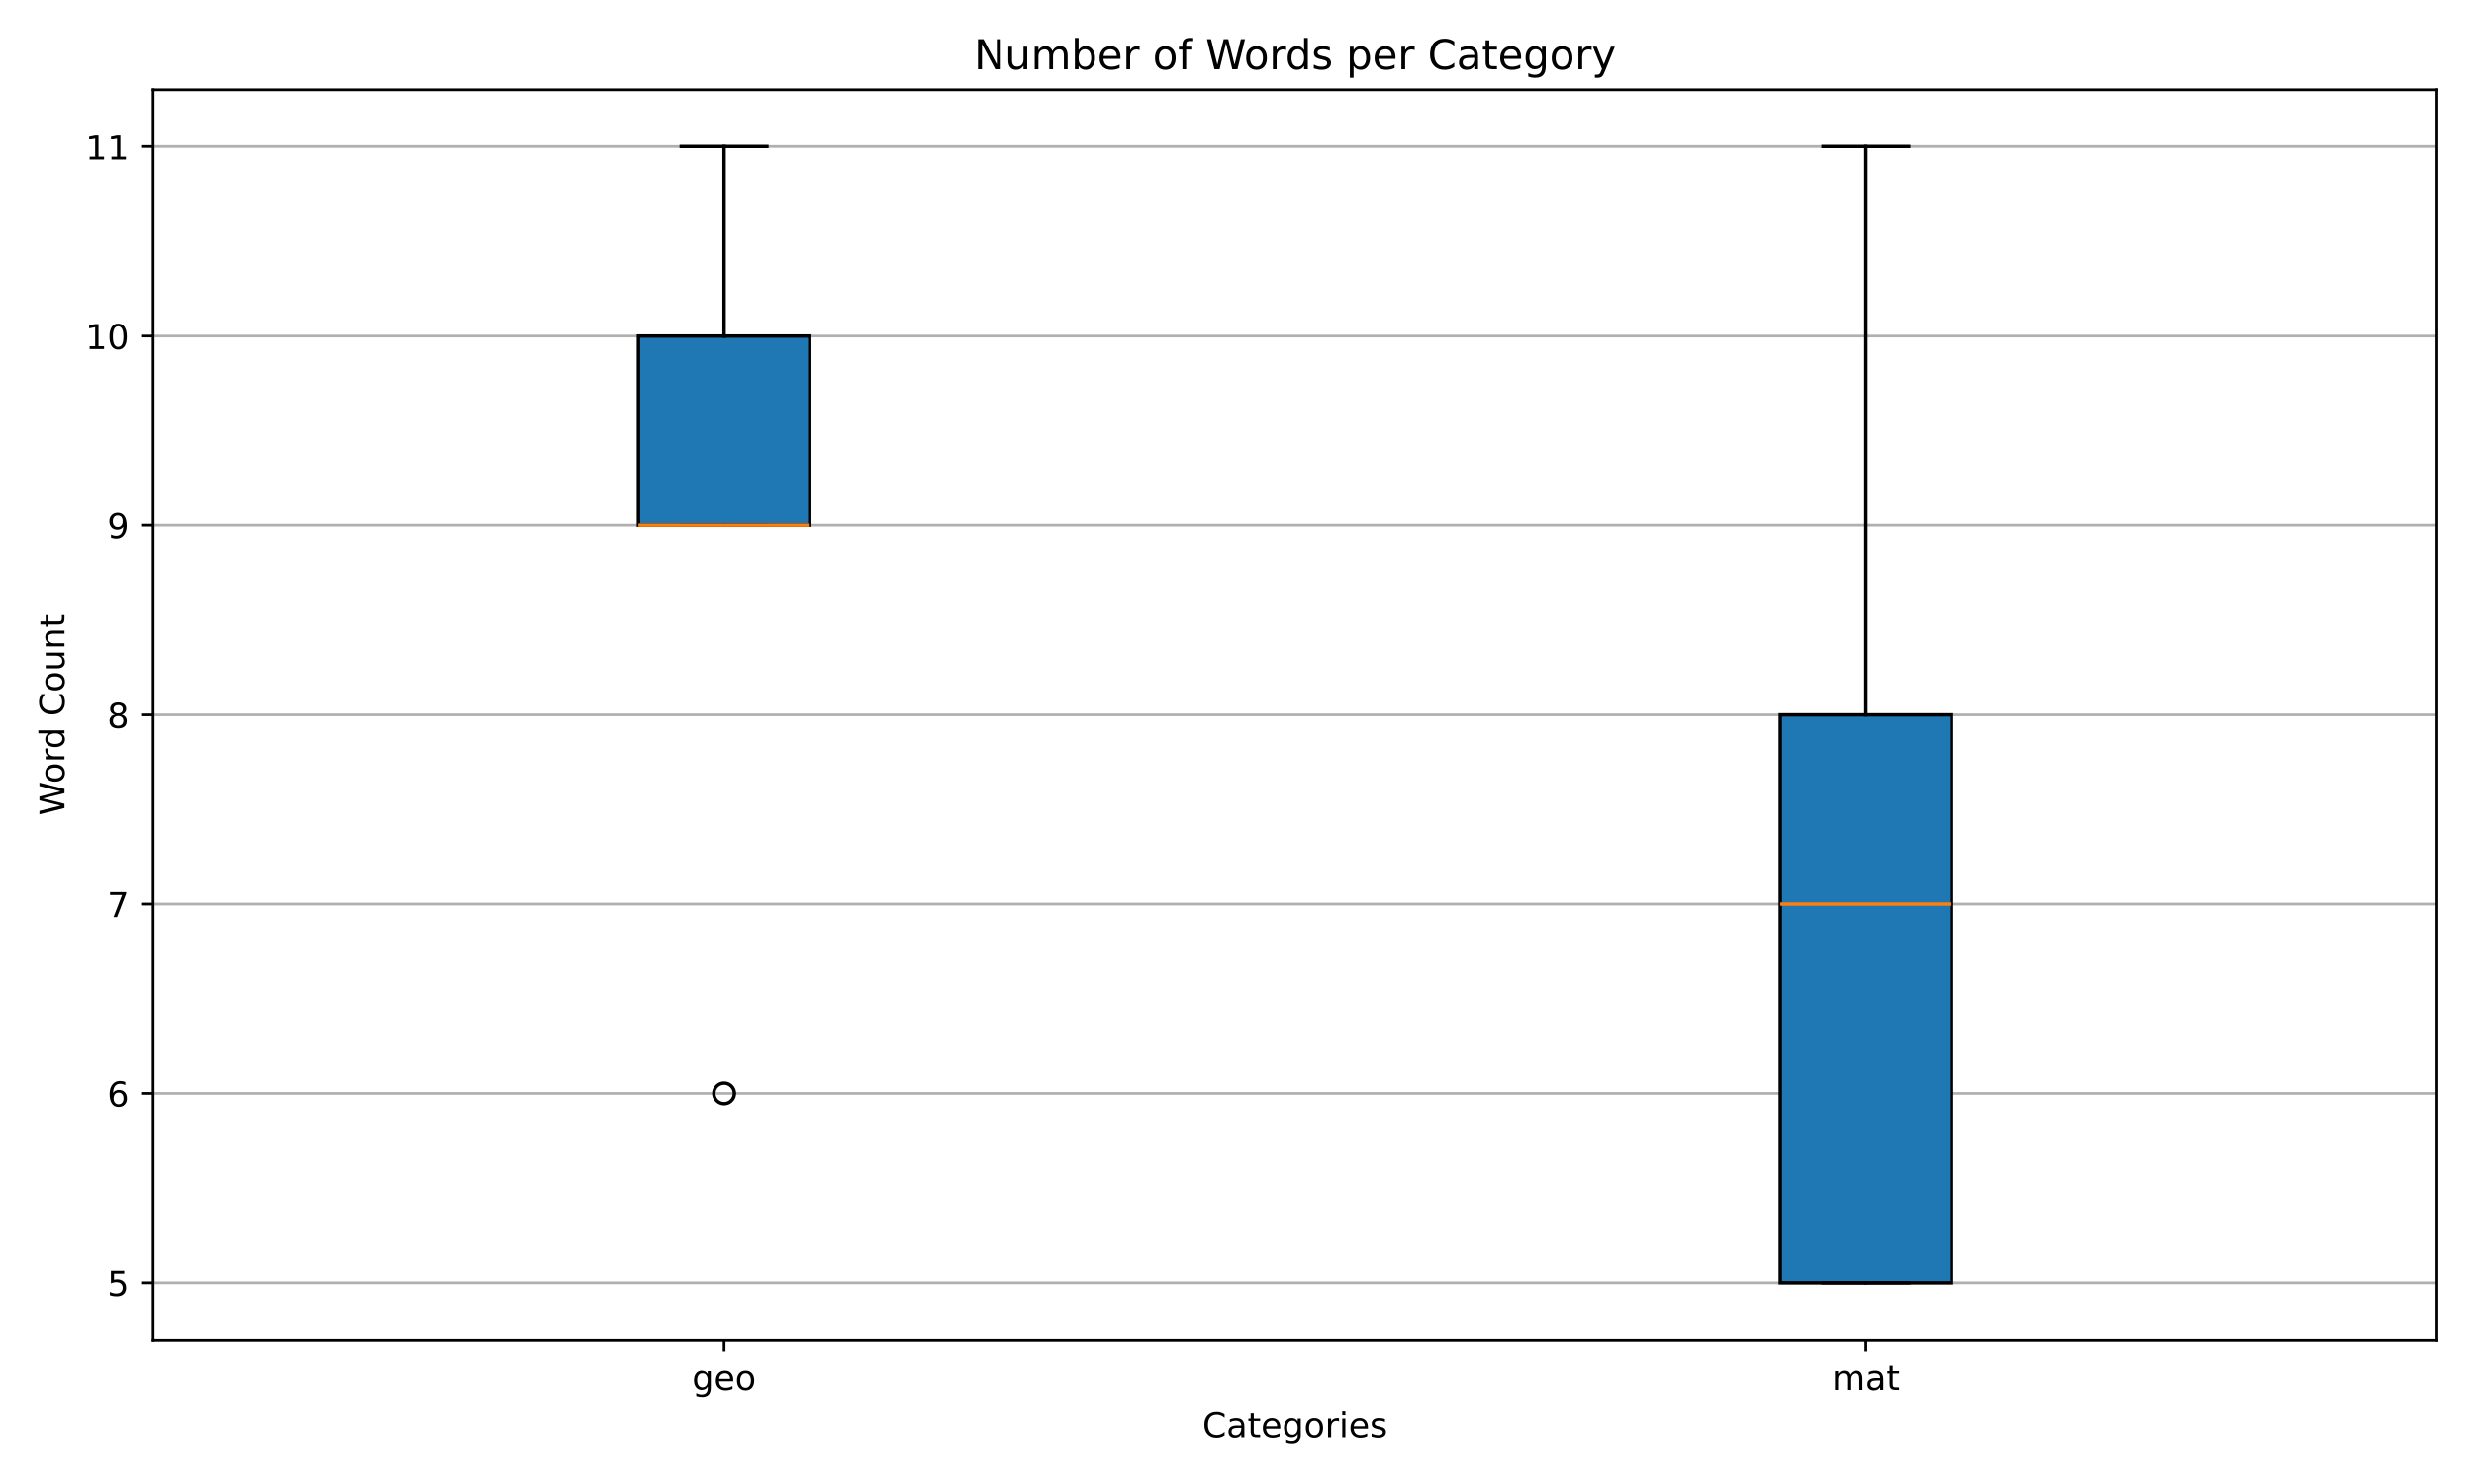
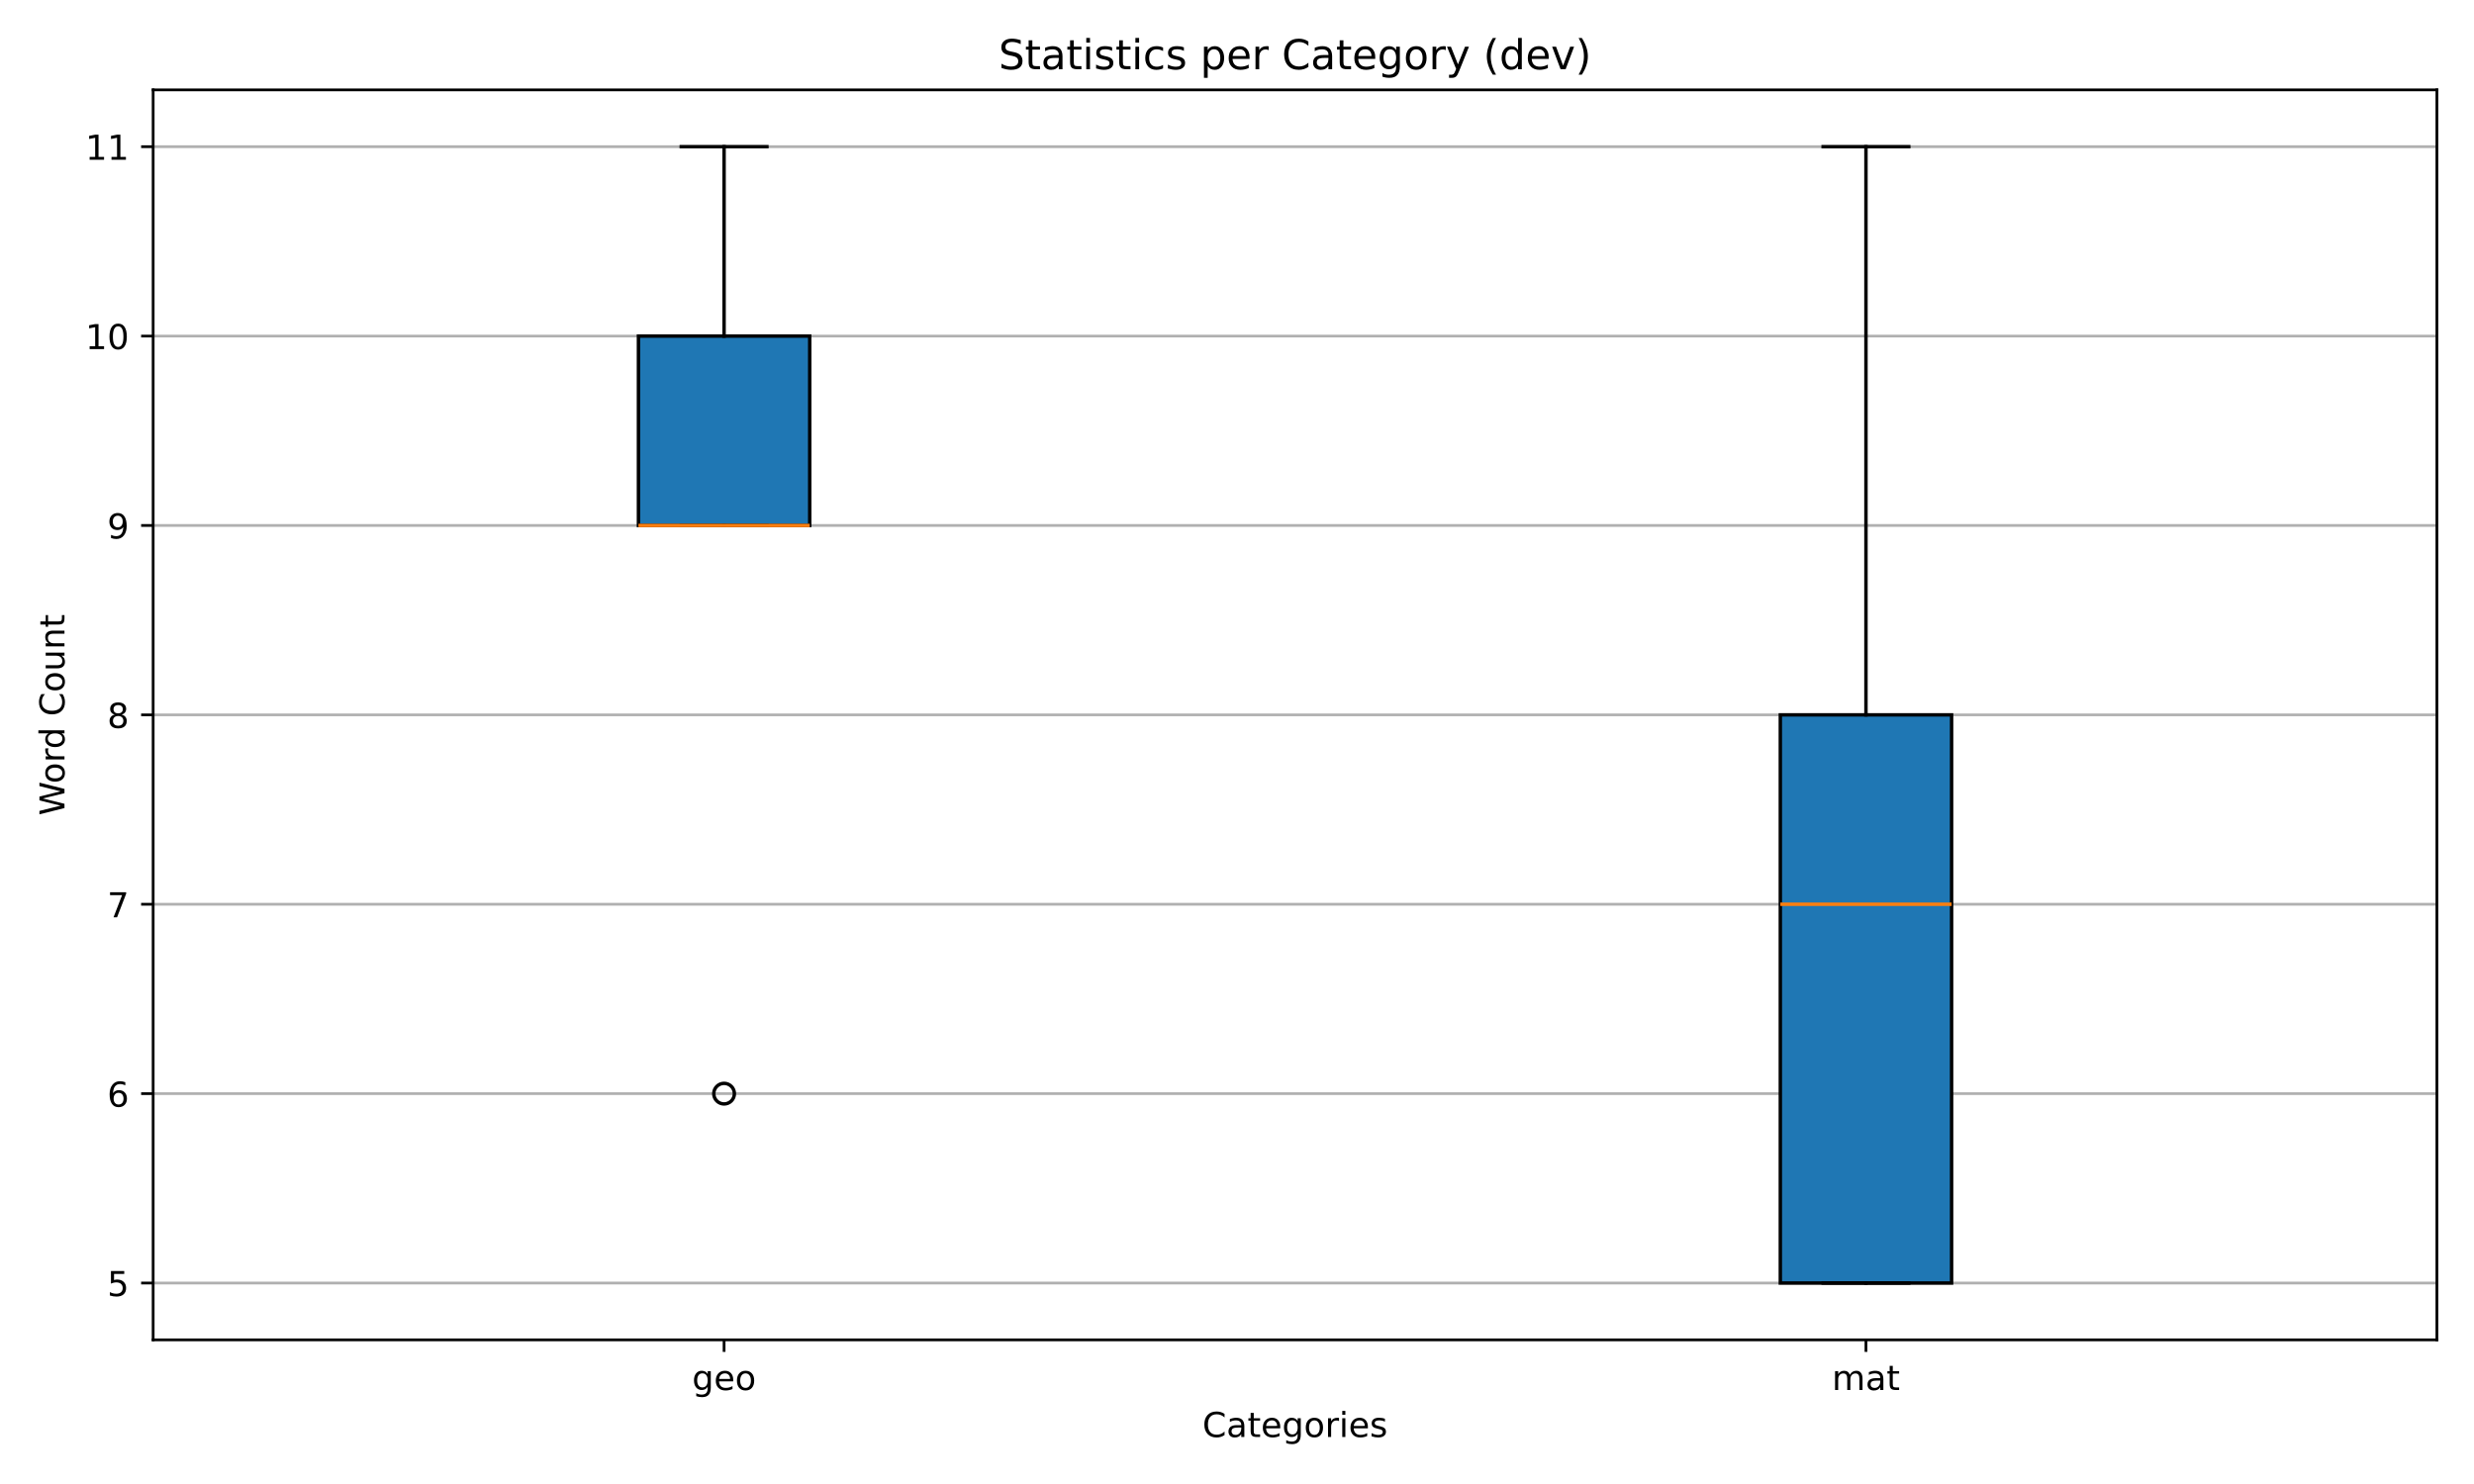
<svg xmlns="http://www.w3.org/2000/svg" xmlns:xlink="http://www.w3.org/1999/xlink" width="720pt" height="432pt" viewBox="0 0 720 432" version="1.1">
  <defs>
    <style type="text/css">*{stroke-linejoin: round; stroke-linecap: butt}</style>
  </defs>
  <g id="figure_1">
    <g id="patch_1">
      <path d="M 0 432  L 720 432  L 720 0  L 0 0  z " style="fill: #ffffff" />
    </g>
    <g id="axes_1">
      <g id="patch_2">
        <path d="M 44.57 390.04  L 709.2 390.04  L 709.2 26.16  L 44.57 26.16  z " style="fill: #ffffff" />
      </g>
      <g id="matplotlib.axis_1">
        <g id="xtick_1">
          <g id="line2d_1">
            <defs>
-               <path id="me1ae6abf59" d="M 0 0  L 0 3.5  " style="stroke: #000000; stroke-width: 0.8" />
+               <path id="m036428ed62" d="M 0 0  L 0 3.5  " style="stroke: #000000; stroke-width: 0.8" />
            </defs>
            <g>
-               <use xlink:href="#me1ae6abf59" x="210.727" y="390.04" style="stroke: #000000; stroke-width: 0.8" />
+               <use xlink:href="#m036428ed62" x="210.727" y="390.04" style="stroke: #000000; stroke-width: 0.8" />
            </g>
          </g>
          <g id="text_1">
            <g transform="translate(201.4173 404.6384) scale(0.1 -0.1)">
              <defs>
                <path id="DejaVuSans-67" d="M 2906 1791  Q 2906 2416 2648 2759  Q 2391 3103 1925 3103  Q 1463 3103 1205 2759  Q 947 2416 947 1791  Q 947 1169 1205 825  Q 1463 481 1925 481  Q 2391 481 2648 825  Q 2906 1169 2906 1791  z M 3481 434  Q 3481 -459 3084 -895  Q 2688 -1331 1869 -1331  Q 1566 -1331 1297 -1286  Q 1028 -1241 775 -1147  L 775 -588  Q 1028 -725 1275 -790  Q 1522 -856 1778 -856  Q 2344 -856 2625 -561  Q 2906 -266 2906 331  L 2906 616  Q 2728 306 2450 153  Q 2172 0 1784 0  Q 1141 0 747 490  Q 353 981 353 1791  Q 353 2603 747 3093  Q 1141 3584 1784 3584  Q 2172 3584 2450 3431  Q 2728 3278 2906 2969  L 2906 3500  L 3481 3500  L 3481 434  z " transform="scale(0.015625)" />
                <path id="DejaVuSans-65" d="M 3597 1894  L 3597 1613  L 953 1613  Q 991 1019 1311 708  Q 1631 397 2203 397  Q 2534 397 2845 478  Q 3156 559 3463 722  L 3463 178  Q 3153 47 2828 -22  Q 2503 -91 2169 -91  Q 1331 -91 842 396  Q 353 884 353 1716  Q 353 2575 817 3079  Q 1281 3584 2069 3584  Q 2775 3584 3186 3129  Q 3597 2675 3597 1894  z M 3022 2063  Q 3016 2534 2758 2815  Q 2500 3097 2075 3097  Q 1594 3097 1305 2825  Q 1016 2553 972 2059  L 3022 2063  z " transform="scale(0.015625)" />
                <path id="DejaVuSans-6f" d="M 1959 3097  Q 1497 3097 1228 2736  Q 959 2375 959 1747  Q 959 1119 1226 758  Q 1494 397 1959 397  Q 2419 397 2687 759  Q 2956 1122 2956 1747  Q 2956 2369 2687 2733  Q 2419 3097 1959 3097  z M 1959 3584  Q 2709 3584 3137 3096  Q 3566 2609 3566 1747  Q 3566 888 3137 398  Q 2709 -91 1959 -91  Q 1206 -91 779 398  Q 353 888 353 1747  Q 353 2609 779 3096  Q 1206 3584 1959 3584  z " transform="scale(0.015625)" />
              </defs>
              <use xlink:href="#DejaVuSans-67" />
              <use xlink:href="#DejaVuSans-65" transform="translate(63.47656 0)" />
              <use xlink:href="#DejaVuSans-6f" transform="translate(125 0)" />
            </g>
          </g>
        </g>
        <g id="xtick_2">
          <g id="line2d_2">
            <g>
-               <use xlink:href="#me1ae6abf59" x="543.043" y="390.04" style="stroke: #000000; stroke-width: 0.8" />
+               <use xlink:href="#m036428ed62" x="543.043" y="390.04" style="stroke: #000000; stroke-width: 0.8" />
            </g>
          </g>
          <g id="text_2">
            <g transform="translate(533.148 404.6384) scale(0.1 -0.1)">
              <defs>
                <path id="DejaVuSans-6d" d="M 3328 2828  Q 3544 3216 3844 3400  Q 4144 3584 4550 3584  Q 5097 3584 5394 3201  Q 5691 2819 5691 2113  L 5691 0  L 5113 0  L 5113 2094  Q 5113 2597 4934 2840  Q 4756 3084 4391 3084  Q 3944 3084 3684 2787  Q 3425 2491 3425 1978  L 3425 0  L 2847 0  L 2847 2094  Q 2847 2600 2669 2842  Q 2491 3084 2119 3084  Q 1678 3084 1418 2786  Q 1159 2488 1159 1978  L 1159 0  L 581 0  L 581 3500  L 1159 3500  L 1159 2956  Q 1356 3278 1631 3431  Q 1906 3584 2284 3584  Q 2666 3584 2933 3390  Q 3200 3197 3328 2828  z " transform="scale(0.015625)" />
                <path id="DejaVuSans-61" d="M 2194 1759  Q 1497 1759 1228 1600  Q 959 1441 959 1056  Q 959 750 1161 570  Q 1363 391 1709 391  Q 2188 391 2477 730  Q 2766 1069 2766 1631  L 2766 1759  L 2194 1759  z M 3341 1997  L 3341 0  L 2766 0  L 2766 531  Q 2569 213 2275 61  Q 1981 -91 1556 -91  Q 1019 -91 701 211  Q 384 513 384 1019  Q 384 1609 779 1909  Q 1175 2209 1959 2209  L 2766 2209  L 2766 2266  Q 2766 2663 2505 2880  Q 2244 3097 1772 3097  Q 1472 3097 1187 3025  Q 903 2953 641 2809  L 641 3341  Q 956 3463 1253 3523  Q 1550 3584 1831 3584  Q 2591 3584 2966 3190  Q 3341 2797 3341 1997  z " transform="scale(0.015625)" />
                <path id="DejaVuSans-74" d="M 1172 4494  L 1172 3500  L 2356 3500  L 2356 3053  L 1172 3053  L 1172 1153  Q 1172 725 1289 603  Q 1406 481 1766 481  L 2356 481  L 2356 0  L 1766 0  Q 1100 0 847 248  Q 594 497 594 1153  L 594 3053  L 172 3053  L 172 3500  L 594 3500  L 594 4494  L 1172 4494  z " transform="scale(0.015625)" />
              </defs>
              <use xlink:href="#DejaVuSans-6d" />
              <use xlink:href="#DejaVuSans-61" transform="translate(97.41211 0)" />
              <use xlink:href="#DejaVuSans-74" transform="translate(158.6914 0)" />
            </g>
          </g>
        </g>
        <g id="text_3">
          <g transform="translate(349.9334 418.3166) scale(0.1 -0.1)">
            <defs>
              <path id="DejaVuSans-43" d="M 4122 4306  L 4122 3641  Q 3803 3938 3442 4084  Q 3081 4231 2675 4231  Q 1875 4231 1450 3742  Q 1025 3253 1025 2328  Q 1025 1406 1450 917  Q 1875 428 2675 428  Q 3081 428 3442 575  Q 3803 722 4122 1019  L 4122 359  Q 3791 134 3420 21  Q 3050 -91 2638 -91  Q 1578 -91 968 557  Q 359 1206 359 2328  Q 359 3453 968 4101  Q 1578 4750 2638 4750  Q 3056 4750 3426 4639  Q 3797 4528 4122 4306  z " transform="scale(0.015625)" />
              <path id="DejaVuSans-72" d="M 2631 2963  Q 2534 3019 2420 3045  Q 2306 3072 2169 3072  Q 1681 3072 1420 2755  Q 1159 2438 1159 1844  L 1159 0  L 581 0  L 581 3500  L 1159 3500  L 1159 2956  Q 1341 3275 1631 3429  Q 1922 3584 2338 3584  Q 2397 3584 2469 3576  Q 2541 3569 2628 3553  L 2631 2963  z " transform="scale(0.015625)" />
              <path id="DejaVuSans-69" d="M 603 3500  L 1178 3500  L 1178 0  L 603 0  L 603 3500  z M 603 4863  L 1178 4863  L 1178 4134  L 603 4134  L 603 4863  z " transform="scale(0.015625)" />
              <path id="DejaVuSans-73" d="M 2834 3397  L 2834 2853  Q 2591 2978 2328 3040  Q 2066 3103 1784 3103  Q 1356 3103 1142 2972  Q 928 2841 928 2578  Q 928 2378 1081 2264  Q 1234 2150 1697 2047  L 1894 2003  Q 2506 1872 2764 1633  Q 3022 1394 3022 966  Q 3022 478 2636 193  Q 2250 -91 1575 -91  Q 1294 -91 989 -36  Q 684 19 347 128  L 347 722  Q 666 556 975 473  Q 1284 391 1588 391  Q 1994 391 2212 530  Q 2431 669 2431 922  Q 2431 1156 2273 1281  Q 2116 1406 1581 1522  L 1381 1569  Q 847 1681 609 1914  Q 372 2147 372 2553  Q 372 3047 722 3315  Q 1072 3584 1716 3584  Q 2034 3584 2315 3537  Q 2597 3491 2834 3397  z " transform="scale(0.015625)" />
            </defs>
            <use xlink:href="#DejaVuSans-43" />
            <use xlink:href="#DejaVuSans-61" transform="translate(69.82422 0)" />
            <use xlink:href="#DejaVuSans-74" transform="translate(131.1035 0)" />
            <use xlink:href="#DejaVuSans-65" transform="translate(170.3125 0)" />
            <use xlink:href="#DejaVuSans-67" transform="translate(231.8359 0)" />
            <use xlink:href="#DejaVuSans-6f" transform="translate(295.3125 0)" />
            <use xlink:href="#DejaVuSans-72" transform="translate(356.4941 0)" />
            <use xlink:href="#DejaVuSans-69" transform="translate(397.6074 0)" />
            <use xlink:href="#DejaVuSans-65" transform="translate(425.3906 0)" />
            <use xlink:href="#DejaVuSans-73" transform="translate(486.9141 0)" />
          </g>
        </g>
      </g>
      <g id="matplotlib.axis_2">
        <g id="ytick_1">
          <g id="line2d_3">
-             <path d="M 44.57 373.5  L 709.2 373.5  " clip-path="url(#pbc5572b5bf)" style="fill: none; stroke: #b0b0b0; stroke-width: 0.8; stroke-linecap: square" />
+             <path d="M 44.57 373.5  L 709.2 373.5  " clip-path="url(#p510bf96cf3)" style="fill: none; stroke: #b0b0b0; stroke-width: 0.8; stroke-linecap: square" />
          </g>
          <g id="line2d_4">
            <defs>
-               <path id="mb7940f2418" d="M 0 0  L -3.5 0  " style="stroke: #000000; stroke-width: 0.8" />
+               <path id="m844294ce36" d="M 0 0  L -3.5 0  " style="stroke: #000000; stroke-width: 0.8" />
            </defs>
            <g>
-               <use xlink:href="#mb7940f2418" x="44.57" y="373.5" style="stroke: #000000; stroke-width: 0.8" />
+               <use xlink:href="#m844294ce36" x="44.57" y="373.5" style="stroke: #000000; stroke-width: 0.8" />
            </g>
          </g>
          <g id="text_4">
            <g transform="translate(31.2075 377.2992) scale(0.1 -0.1)">
              <defs>
                <path id="DejaVuSans-35" d="M 691 4666  L 3169 4666  L 3169 4134  L 1269 4134  L 1269 2991  Q 1406 3038 1543 3061  Q 1681 3084 1819 3084  Q 2600 3084 3056 2656  Q 3513 2228 3513 1497  Q 3513 744 3044 326  Q 2575 -91 1722 -91  Q 1428 -91 1123 -41  Q 819 9 494 109  L 494 744  Q 775 591 1075 516  Q 1375 441 1709 441  Q 2250 441 2565 725  Q 2881 1009 2881 1497  Q 2881 1984 2565 2268  Q 2250 2553 1709 2553  Q 1456 2553 1204 2497  Q 953 2441 691 2322  L 691 4666  z " transform="scale(0.015625)" />
              </defs>
              <use xlink:href="#DejaVuSans-35" />
            </g>
          </g>
        </g>
        <g id="ytick_2">
          <g id="line2d_5">
-             <path d="M 44.57 318.367  L 709.2 318.367  " clip-path="url(#pbc5572b5bf)" style="fill: none; stroke: #b0b0b0; stroke-width: 0.8; stroke-linecap: square" />
+             <path d="M 44.57 318.367  L 709.2 318.367  " clip-path="url(#p510bf96cf3)" style="fill: none; stroke: #b0b0b0; stroke-width: 0.8; stroke-linecap: square" />
          </g>
          <g id="line2d_6">
            <g>
-               <use xlink:href="#mb7940f2418" x="44.57" y="318.367" style="stroke: #000000; stroke-width: 0.8" />
+               <use xlink:href="#m844294ce36" x="44.57" y="318.367" style="stroke: #000000; stroke-width: 0.8" />
            </g>
          </g>
          <g id="text_5">
            <g transform="translate(31.2075 322.1659) scale(0.1 -0.1)">
              <defs>
                <path id="DejaVuSans-36" d="M 2113 2584  Q 1688 2584 1439 2293  Q 1191 2003 1191 1497  Q 1191 994 1439 701  Q 1688 409 2113 409  Q 2538 409 2786 701  Q 3034 994 3034 1497  Q 3034 2003 2786 2293  Q 2538 2584 2113 2584  z M 3366 4563  L 3366 3988  Q 3128 4100 2886 4159  Q 2644 4219 2406 4219  Q 1781 4219 1451 3797  Q 1122 3375 1075 2522  Q 1259 2794 1537 2939  Q 1816 3084 2150 3084  Q 2853 3084 3261 2657  Q 3669 2231 3669 1497  Q 3669 778 3244 343  Q 2819 -91 2113 -91  Q 1303 -91 875 529  Q 447 1150 447 2328  Q 447 3434 972 4092  Q 1497 4750 2381 4750  Q 2619 4750 2861 4703  Q 3103 4656 3366 4563  z " transform="scale(0.015625)" />
              </defs>
              <use xlink:href="#DejaVuSans-36" />
            </g>
          </g>
        </g>
        <g id="ytick_3">
          <g id="line2d_7">
-             <path d="M 44.57 263.233  L 709.2 263.233  " clip-path="url(#pbc5572b5bf)" style="fill: none; stroke: #b0b0b0; stroke-width: 0.8; stroke-linecap: square" />
+             <path d="M 44.57 263.233  L 709.2 263.233  " clip-path="url(#p510bf96cf3)" style="fill: none; stroke: #b0b0b0; stroke-width: 0.8; stroke-linecap: square" />
          </g>
          <g id="line2d_8">
            <g>
-               <use xlink:href="#mb7940f2418" x="44.57" y="263.233" style="stroke: #000000; stroke-width: 0.8" />
+               <use xlink:href="#m844294ce36" x="44.57" y="263.233" style="stroke: #000000; stroke-width: 0.8" />
            </g>
          </g>
          <g id="text_6">
            <g transform="translate(31.2075 267.0326) scale(0.1 -0.1)">
              <defs>
                <path id="DejaVuSans-37" d="M 525 4666  L 3525 4666  L 3525 4397  L 1831 0  L 1172 0  L 2766 4134  L 525 4134  L 525 4666  z " transform="scale(0.015625)" />
              </defs>
              <use xlink:href="#DejaVuSans-37" />
            </g>
          </g>
        </g>
        <g id="ytick_4">
          <g id="line2d_9">
-             <path d="M 44.57 208.1  L 709.2 208.1  " clip-path="url(#pbc5572b5bf)" style="fill: none; stroke: #b0b0b0; stroke-width: 0.8; stroke-linecap: square" />
+             <path d="M 44.57 208.1  L 709.2 208.1  " clip-path="url(#p510bf96cf3)" style="fill: none; stroke: #b0b0b0; stroke-width: 0.8; stroke-linecap: square" />
          </g>
          <g id="line2d_10">
            <g>
-               <use xlink:href="#mb7940f2418" x="44.57" y="208.1" style="stroke: #000000; stroke-width: 0.8" />
+               <use xlink:href="#m844294ce36" x="44.57" y="208.1" style="stroke: #000000; stroke-width: 0.8" />
            </g>
          </g>
          <g id="text_7">
            <g transform="translate(31.2075 211.8992) scale(0.1 -0.1)">
              <defs>
                <path id="DejaVuSans-38" d="M 2034 2216  Q 1584 2216 1326 1975  Q 1069 1734 1069 1313  Q 1069 891 1326 650  Q 1584 409 2034 409  Q 2484 409 2743 651  Q 3003 894 3003 1313  Q 3003 1734 2745 1975  Q 2488 2216 2034 2216  z M 1403 2484  Q 997 2584 770 2862  Q 544 3141 544 3541  Q 544 4100 942 4425  Q 1341 4750 2034 4750  Q 2731 4750 3128 4425  Q 3525 4100 3525 3541  Q 3525 3141 3298 2862  Q 3072 2584 2669 2484  Q 3125 2378 3379 2068  Q 3634 1759 3634 1313  Q 3634 634 3220 271  Q 2806 -91 2034 -91  Q 1263 -91 848 271  Q 434 634 434 1313  Q 434 1759 690 2068  Q 947 2378 1403 2484  z M 1172 3481  Q 1172 3119 1398 2916  Q 1625 2713 2034 2713  Q 2441 2713 2670 2916  Q 2900 3119 2900 3481  Q 2900 3844 2670 4047  Q 2441 4250 2034 4250  Q 1625 4250 1398 4047  Q 1172 3844 1172 3481  z " transform="scale(0.015625)" />
              </defs>
              <use xlink:href="#DejaVuSans-38" />
            </g>
          </g>
        </g>
        <g id="ytick_5">
          <g id="line2d_11">
-             <path d="M 44.57 152.967  L 709.2 152.967  " clip-path="url(#pbc5572b5bf)" style="fill: none; stroke: #b0b0b0; stroke-width: 0.8; stroke-linecap: square" />
+             <path d="M 44.57 152.967  L 709.2 152.967  " clip-path="url(#p510bf96cf3)" style="fill: none; stroke: #b0b0b0; stroke-width: 0.8; stroke-linecap: square" />
          </g>
          <g id="line2d_12">
            <g>
-               <use xlink:href="#mb7940f2418" x="44.57" y="152.967" style="stroke: #000000; stroke-width: 0.8" />
+               <use xlink:href="#m844294ce36" x="44.57" y="152.967" style="stroke: #000000; stroke-width: 0.8" />
            </g>
          </g>
          <g id="text_8">
            <g transform="translate(31.2075 156.7659) scale(0.1 -0.1)">
              <defs>
                <path id="DejaVuSans-39" d="M 703 97  L 703 672  Q 941 559 1184 500  Q 1428 441 1663 441  Q 2288 441 2617 861  Q 2947 1281 2994 2138  Q 2813 1869 2534 1725  Q 2256 1581 1919 1581  Q 1219 1581 811 2004  Q 403 2428 403 3163  Q 403 3881 828 4315  Q 1253 4750 1959 4750  Q 2769 4750 3195 4129  Q 3622 3509 3622 2328  Q 3622 1225 3098 567  Q 2575 -91 1691 -91  Q 1453 -91 1209 -44  Q 966 3 703 97  z M 1959 2075  Q 2384 2075 2632 2365  Q 2881 2656 2881 3163  Q 2881 3666 2632 3958  Q 2384 4250 1959 4250  Q 1534 4250 1286 3958  Q 1038 3666 1038 3163  Q 1038 2656 1286 2365  Q 1534 2075 1959 2075  z " transform="scale(0.015625)" />
              </defs>
              <use xlink:href="#DejaVuSans-39" />
            </g>
          </g>
        </g>
        <g id="ytick_6">
          <g id="line2d_13">
-             <path d="M 44.57 97.833  L 709.2 97.833  " clip-path="url(#pbc5572b5bf)" style="fill: none; stroke: #b0b0b0; stroke-width: 0.8; stroke-linecap: square" />
+             <path d="M 44.57 97.833  L 709.2 97.833  " clip-path="url(#p510bf96cf3)" style="fill: none; stroke: #b0b0b0; stroke-width: 0.8; stroke-linecap: square" />
          </g>
          <g id="line2d_14">
            <g>
-               <use xlink:href="#mb7940f2418" x="44.57" y="97.833" style="stroke: #000000; stroke-width: 0.8" />
+               <use xlink:href="#m844294ce36" x="44.57" y="97.833" style="stroke: #000000; stroke-width: 0.8" />
            </g>
          </g>
          <g id="text_9">
            <g transform="translate(24.845 101.6326) scale(0.1 -0.1)">
              <defs>
                <path id="DejaVuSans-31" d="M 794 531  L 1825 531  L 1825 4091  L 703 3866  L 703 4441  L 1819 4666  L 2450 4666  L 2450 531  L 3481 531  L 3481 0  L 794 0  L 794 531  z " transform="scale(0.015625)" />
                <path id="DejaVuSans-30" d="M 2034 4250  Q 1547 4250 1301 3770  Q 1056 3291 1056 2328  Q 1056 1369 1301 889  Q 1547 409 2034 409  Q 2525 409 2770 889  Q 3016 1369 3016 2328  Q 3016 3291 2770 3770  Q 2525 4250 2034 4250  z M 2034 4750  Q 2819 4750 3233 4129  Q 3647 3509 3647 2328  Q 3647 1150 3233 529  Q 2819 -91 2034 -91  Q 1250 -91 836 529  Q 422 1150 422 2328  Q 422 3509 836 4129  Q 1250 4750 2034 4750  z " transform="scale(0.015625)" />
              </defs>
              <use xlink:href="#DejaVuSans-31" />
              <use xlink:href="#DejaVuSans-30" transform="translate(63.62305 0)" />
            </g>
          </g>
        </g>
        <g id="ytick_7">
          <g id="line2d_15">
-             <path d="M 44.57 42.7  L 709.2 42.7  " clip-path="url(#pbc5572b5bf)" style="fill: none; stroke: #b0b0b0; stroke-width: 0.8; stroke-linecap: square" />
+             <path d="M 44.57 42.7  L 709.2 42.7  " clip-path="url(#p510bf96cf3)" style="fill: none; stroke: #b0b0b0; stroke-width: 0.8; stroke-linecap: square" />
          </g>
          <g id="line2d_16">
            <g>
-               <use xlink:href="#mb7940f2418" x="44.57" y="42.7" style="stroke: #000000; stroke-width: 0.8" />
+               <use xlink:href="#m844294ce36" x="44.57" y="42.7" style="stroke: #000000; stroke-width: 0.8" />
            </g>
          </g>
          <g id="text_10">
            <g transform="translate(24.845 46.49922) scale(0.1 -0.1)">
              <use xlink:href="#DejaVuSans-31" />
              <use xlink:href="#DejaVuSans-31" transform="translate(63.62305 0)" />
            </g>
          </g>
        </g>
        <g id="text_11">
          <g transform="translate(18.76531 237.3891) rotate(-90) scale(0.1 -0.1)">
            <defs>
              <path id="DejaVuSans-57" d="M 213 4666  L 850 4666  L 1831 722  L 2809 4666  L 3519 4666  L 4500 722  L 5478 4666  L 6119 4666  L 4947 0  L 4153 0  L 3169 4050  L 2175 0  L 1381 0  L 213 4666  z " transform="scale(0.015625)" />
              <path id="DejaVuSans-64" d="M 2906 2969  L 2906 4863  L 3481 4863  L 3481 0  L 2906 0  L 2906 525  Q 2725 213 2448 61  Q 2172 -91 1784 -91  Q 1150 -91 751 415  Q 353 922 353 1747  Q 353 2572 751 3078  Q 1150 3584 1784 3584  Q 2172 3584 2448 3432  Q 2725 3281 2906 2969  z M 947 1747  Q 947 1113 1208 752  Q 1469 391 1925 391  Q 2381 391 2643 752  Q 2906 1113 2906 1747  Q 2906 2381 2643 2742  Q 2381 3103 1925 3103  Q 1469 3103 1208 2742  Q 947 2381 947 1747  z " transform="scale(0.015625)" />
              <path id="DejaVuSans-20" transform="scale(0.015625)" />
              <path id="DejaVuSans-75" d="M 544 1381  L 544 3500  L 1119 3500  L 1119 1403  Q 1119 906 1312 657  Q 1506 409 1894 409  Q 2359 409 2629 706  Q 2900 1003 2900 1516  L 2900 3500  L 3475 3500  L 3475 0  L 2900 0  L 2900 538  Q 2691 219 2414 64  Q 2138 -91 1772 -91  Q 1169 -91 856 284  Q 544 659 544 1381  z M 1991 3584  L 1991 3584  z " transform="scale(0.015625)" />
              <path id="DejaVuSans-6e" d="M 3513 2113  L 3513 0  L 2938 0  L 2938 2094  Q 2938 2591 2744 2837  Q 2550 3084 2163 3084  Q 1697 3084 1428 2787  Q 1159 2491 1159 1978  L 1159 0  L 581 0  L 581 3500  L 1159 3500  L 1159 2956  Q 1366 3272 1645 3428  Q 1925 3584 2291 3584  Q 2894 3584 3203 3211  Q 3513 2838 3513 2113  z " transform="scale(0.015625)" />
            </defs>
            <use xlink:href="#DejaVuSans-57" />
            <use xlink:href="#DejaVuSans-6f" transform="translate(93.00195 0)" />
            <use xlink:href="#DejaVuSans-72" transform="translate(154.1836 0)" />
            <use xlink:href="#DejaVuSans-64" transform="translate(193.5469 0)" />
            <use xlink:href="#DejaVuSans-20" transform="translate(257.0234 0)" />
            <use xlink:href="#DejaVuSans-43" transform="translate(288.8105 0)" />
            <use xlink:href="#DejaVuSans-6f" transform="translate(358.6348 0)" />
            <use xlink:href="#DejaVuSans-75" transform="translate(419.8164 0)" />
            <use xlink:href="#DejaVuSans-6e" transform="translate(483.1953 0)" />
            <use xlink:href="#DejaVuSans-74" transform="translate(546.5742 0)" />
          </g>
        </g>
      </g>
      <g id="patch_3">
-         <path d="M 185.804 152.967  L 235.651 152.967  L 235.651 97.833  L 185.804 97.833  L 185.804 152.967  z " clip-path="url(#pbc5572b5bf)" style="fill: #1f77b4; stroke: #000000; stroke-linejoin: miter" />
+         <path d="M 185.804 152.967  L 235.651 152.967  L 235.651 97.833  L 185.804 97.833  L 185.804 152.967  z " clip-path="url(#p510bf96cf3)" style="fill: #1f77b4; stroke: #000000; stroke-linejoin: miter" />
      </g>
      <g id="line2d_17">
-         <path d="M 210.727 152.967  L 210.727 152.967  " clip-path="url(#pbc5572b5bf)" style="fill: none; stroke: #000000; stroke-linecap: square" />
+         <path d="M 210.727 152.967  L 210.727 152.967  " clip-path="url(#p510bf96cf3)" style="fill: none; stroke: #000000; stroke-linecap: square" />
      </g>
      <g id="line2d_18">
-         <path d="M 210.727 97.833  L 210.727 42.7  " clip-path="url(#pbc5572b5bf)" style="fill: none; stroke: #000000; stroke-linecap: square" />
+         <path d="M 210.727 97.833  L 210.727 42.7  " clip-path="url(#p510bf96cf3)" style="fill: none; stroke: #000000; stroke-linecap: square" />
      </g>
      <g id="line2d_19">
-         <path d="M 198.266 152.967  L 223.189 152.967  " clip-path="url(#pbc5572b5bf)" style="fill: none; stroke: #000000; stroke-linecap: square" />
+         <path d="M 198.266 152.967  L 223.189 152.967  " clip-path="url(#p510bf96cf3)" style="fill: none; stroke: #000000; stroke-linecap: square" />
      </g>
      <g id="line2d_20">
-         <path d="M 198.266 42.7  L 223.189 42.7  " clip-path="url(#pbc5572b5bf)" style="fill: none; stroke: #000000; stroke-linecap: square" />
+         <path d="M 198.266 42.7  L 223.189 42.7  " clip-path="url(#p510bf96cf3)" style="fill: none; stroke: #000000; stroke-linecap: square" />
      </g>
      <g id="line2d_21">
        <defs>
-           <path id="me8363bb834" d="M 0 3  C 0.796 3 1.559 2.684 2.121 2.121  C 2.684 1.559 3 0.796 3 0  C 3 -0.796 2.684 -1.559 2.121 -2.121  C 1.559 -2.684 0.796 -3 0 -3  C -0.796 -3 -1.559 -2.684 -2.121 -2.121  C -2.684 -1.559 -3 -0.796 -3 0  C -3 0.796 -2.684 1.559 -2.121 2.121  C -1.559 2.684 -0.796 3 0 3  z " style="stroke: #000000" />
+           <path id="mc0c8d30267" d="M 0 3  C 0.796 3 1.559 2.684 2.121 2.121  C 2.684 1.559 3 0.796 3 0  C 3 -0.796 2.684 -1.559 2.121 -2.121  C 1.559 -2.684 0.796 -3 0 -3  C -0.796 -3 -1.559 -2.684 -2.121 -2.121  C -2.684 -1.559 -3 -0.796 -3 0  C -3 0.796 -2.684 1.559 -2.121 2.121  C -1.559 2.684 -0.796 3 0 3  z " style="stroke: #000000" />
        </defs>
-         <g clip-path="url(#pbc5572b5bf)">
-           <use xlink:href="#me8363bb834" x="210.727" y="318.367" style="fill-opacity: 0; stroke: #000000" />
+         <g clip-path="url(#p510bf96cf3)">
+           <use xlink:href="#mc0c8d30267" x="210.727" y="318.367" style="fill-opacity: 0; stroke: #000000" />
        </g>
      </g>
      <g id="patch_4">
-         <path d="M 518.119 373.5  L 567.966 373.5  L 567.966 208.1  L 518.119 208.1  L 518.119 373.5  z " clip-path="url(#pbc5572b5bf)" style="fill: #1f77b4; stroke: #000000; stroke-linejoin: miter" />
+         <path d="M 518.119 373.5  L 567.966 373.5  L 567.966 208.1  L 518.119 208.1  L 518.119 373.5  z " clip-path="url(#p510bf96cf3)" style="fill: #1f77b4; stroke: #000000; stroke-linejoin: miter" />
      </g>
      <g id="line2d_22">
-         <path d="M 543.043 373.5  L 543.043 373.5  " clip-path="url(#pbc5572b5bf)" style="fill: none; stroke: #000000; stroke-linecap: square" />
+         <path d="M 543.043 373.5  L 543.043 373.5  " clip-path="url(#p510bf96cf3)" style="fill: none; stroke: #000000; stroke-linecap: square" />
      </g>
      <g id="line2d_23">
-         <path d="M 543.043 208.1  L 543.043 42.7  " clip-path="url(#pbc5572b5bf)" style="fill: none; stroke: #000000; stroke-linecap: square" />
+         <path d="M 543.043 208.1  L 543.043 42.7  " clip-path="url(#p510bf96cf3)" style="fill: none; stroke: #000000; stroke-linecap: square" />
      </g>
      <g id="line2d_24">
-         <path d="M 530.581 373.5  L 555.504 373.5  " clip-path="url(#pbc5572b5bf)" style="fill: none; stroke: #000000; stroke-linecap: square" />
+         <path d="M 530.581 373.5  L 555.504 373.5  " clip-path="url(#p510bf96cf3)" style="fill: none; stroke: #000000; stroke-linecap: square" />
      </g>
      <g id="line2d_25">
-         <path d="M 530.581 42.7  L 555.504 42.7  " clip-path="url(#pbc5572b5bf)" style="fill: none; stroke: #000000; stroke-linecap: square" />
+         <path d="M 530.581 42.7  L 555.504 42.7  " clip-path="url(#p510bf96cf3)" style="fill: none; stroke: #000000; stroke-linecap: square" />
      </g>
      <g id="line2d_26" />
      <g id="line2d_27">
-         <path d="M 185.804 152.967  L 235.651 152.967  " clip-path="url(#pbc5572b5bf)" style="fill: none; stroke: #ff7f0e" />
+         <path d="M 185.804 152.967  L 235.651 152.967  " clip-path="url(#p510bf96cf3)" style="fill: none; stroke: #ff7f0e" />
      </g>
      <g id="line2d_28">
-         <path d="M 518.119 263.233  L 567.966 263.233  " clip-path="url(#pbc5572b5bf)" style="fill: none; stroke: #ff7f0e" />
+         <path d="M 518.119 263.233  L 567.966 263.233  " clip-path="url(#p510bf96cf3)" style="fill: none; stroke: #ff7f0e" />
      </g>
      <g id="patch_5">
        <path d="M 44.57 390.04  L 44.57 26.16  " style="fill: none; stroke: #000000; stroke-width: 0.8; stroke-linejoin: miter; stroke-linecap: square" />
      </g>
      <g id="patch_6">
        <path d="M 709.2 390.04  L 709.2 26.16  " style="fill: none; stroke: #000000; stroke-width: 0.8; stroke-linejoin: miter; stroke-linecap: square" />
      </g>
      <g id="patch_7">
        <path d="M 44.57 390.04  L 709.2 390.04  " style="fill: none; stroke: #000000; stroke-width: 0.8; stroke-linejoin: miter; stroke-linecap: square" />
      </g>
      <g id="patch_8">
        <path d="M 44.57 26.16  L 709.2 26.16  " style="fill: none; stroke: #000000; stroke-width: 0.8; stroke-linejoin: miter; stroke-linecap: square" />
      </g>
      <g id="text_12">
-         <g transform="translate(283.4472 20.16) scale(0.12 -0.12)">
+         <g transform="translate(290.6275 20.16) scale(0.12 -0.12)">
          <defs>
-             <path id="DejaVuSans-4e" d="M 628 4666  L 1478 4666  L 3547 763  L 3547 4666  L 4159 4666  L 4159 0  L 3309 0  L 1241 3903  L 1241 0  L 628 0  L 628 4666  z " transform="scale(0.015625)" />
-             <path id="DejaVuSans-62" d="M 3116 1747  Q 3116 2381 2855 2742  Q 2594 3103 2138 3103  Q 1681 3103 1420 2742  Q 1159 2381 1159 1747  Q 1159 1113 1420 752  Q 1681 391 2138 391  Q 2594 391 2855 752  Q 3116 1113 3116 1747  z M 1159 2969  Q 1341 3281 1617 3432  Q 1894 3584 2278 3584  Q 2916 3584 3314 3078  Q 3713 2572 3713 1747  Q 3713 922 3314 415  Q 2916 -91 2278 -91  Q 1894 -91 1617 61  Q 1341 213 1159 525  L 1159 0  L 581 0  L 581 4863  L 1159 4863  L 1159 2969  z " transform="scale(0.015625)" />
-             <path id="DejaVuSans-66" d="M 2375 4863  L 2375 4384  L 1825 4384  Q 1516 4384 1395 4259  Q 1275 4134 1275 3809  L 1275 3500  L 2222 3500  L 2222 3053  L 1275 3053  L 1275 0  L 697 0  L 697 3053  L 147 3053  L 147 3500  L 697 3500  L 697 3744  Q 697 4328 969 4595  Q 1241 4863 1831 4863  L 2375 4863  z " transform="scale(0.015625)" />
+             <path id="DejaVuSans-53" d="M 3425 4513  L 3425 3897  Q 3066 4069 2747 4153  Q 2428 4238 2131 4238  Q 1616 4238 1336 4038  Q 1056 3838 1056 3469  Q 1056 3159 1242 3001  Q 1428 2844 1947 2747  L 2328 2669  Q 3034 2534 3370 2195  Q 3706 1856 3706 1288  Q 3706 609 3251 259  Q 2797 -91 1919 -91  Q 1588 -91 1214 -16  Q 841 59 441 206  L 441 856  Q 825 641 1194 531  Q 1563 422 1919 422  Q 2459 422 2753 634  Q 3047 847 3047 1241  Q 3047 1584 2836 1778  Q 2625 1972 2144 2069  L 1759 2144  Q 1053 2284 737 2584  Q 422 2884 422 3419  Q 422 4038 858 4394  Q 1294 4750 2059 4750  Q 2388 4750 2728 4690  Q 3069 4631 3425 4513  z " transform="scale(0.015625)" />
+             <path id="DejaVuSans-63" d="M 3122 3366  L 3122 2828  Q 2878 2963 2633 3030  Q 2388 3097 2138 3097  Q 1578 3097 1268 2742  Q 959 2388 959 1747  Q 959 1106 1268 751  Q 1578 397 2138 397  Q 2388 397 2633 464  Q 2878 531 3122 666  L 3122 134  Q 2881 22 2623 -34  Q 2366 -91 2075 -91  Q 1284 -91 818 406  Q 353 903 353 1747  Q 353 2603 823 3093  Q 1294 3584 2113 3584  Q 2378 3584 2631 3529  Q 2884 3475 3122 3366  z " transform="scale(0.015625)" />
            <path id="DejaVuSans-70" d="M 1159 525  L 1159 -1331  L 581 -1331  L 581 3500  L 1159 3500  L 1159 2969  Q 1341 3281 1617 3432  Q 1894 3584 2278 3584  Q 2916 3584 3314 3078  Q 3713 2572 3713 1747  Q 3713 922 3314 415  Q 2916 -91 2278 -91  Q 1894 -91 1617 61  Q 1341 213 1159 525  z M 3116 1747  Q 3116 2381 2855 2742  Q 2594 3103 2138 3103  Q 1681 3103 1420 2742  Q 1159 2381 1159 1747  Q 1159 1113 1420 752  Q 1681 391 2138 391  Q 2594 391 2855 752  Q 3116 1113 3116 1747  z " transform="scale(0.015625)" />
            <path id="DejaVuSans-79" d="M 2059 -325  Q 1816 -950 1584 -1140  Q 1353 -1331 966 -1331  L 506 -1331  L 506 -850  L 844 -850  Q 1081 -850 1212 -737  Q 1344 -625 1503 -206  L 1606 56  L 191 3500  L 800 3500  L 1894 763  L 2988 3500  L 3597 3500  L 2059 -325  z " transform="scale(0.015625)" />
+             <path id="DejaVuSans-28" d="M 1984 4856  Q 1566 4138 1362 3434  Q 1159 2731 1159 2009  Q 1159 1288 1364 580  Q 1569 -128 1984 -844  L 1484 -844  Q 1016 -109 783 600  Q 550 1309 550 2009  Q 550 2706 781 3412  Q 1013 4119 1484 4856  L 1984 4856  z " transform="scale(0.015625)" />
+             <path id="DejaVuSans-76" d="M 191 3500  L 800 3500  L 1894 563  L 2988 3500  L 3597 3500  L 2284 0  L 1503 0  L 191 3500  z " transform="scale(0.015625)" />
+             <path id="DejaVuSans-29" d="M 513 4856  L 1013 4856  Q 1481 4119 1714 3412  Q 1947 2706 1947 2009  Q 1947 1309 1714 600  Q 1481 -109 1013 -844  L 513 -844  Q 928 -128 1133 580  Q 1338 1288 1338 2009  Q 1338 2731 1133 3434  Q 928 4138 513 4856  z " transform="scale(0.015625)" />
          </defs>
-           <use xlink:href="#DejaVuSans-4e" />
-           <use xlink:href="#DejaVuSans-75" transform="translate(74.80469 0)" />
-           <use xlink:href="#DejaVuSans-6d" transform="translate(138.1836 0)" />
-           <use xlink:href="#DejaVuSans-62" transform="translate(235.5957 0)" />
-           <use xlink:href="#DejaVuSans-65" transform="translate(299.0723 0)" />
-           <use xlink:href="#DejaVuSans-72" transform="translate(360.5957 0)" />
-           <use xlink:href="#DejaVuSans-20" transform="translate(401.709 0)" />
-           <use xlink:href="#DejaVuSans-6f" transform="translate(433.4961 0)" />
-           <use xlink:href="#DejaVuSans-66" transform="translate(494.6777 0)" />
-           <use xlink:href="#DejaVuSans-20" transform="translate(529.8828 0)" />
-           <use xlink:href="#DejaVuSans-57" transform="translate(561.6699 0)" />
-           <use xlink:href="#DejaVuSans-6f" transform="translate(654.6719 0)" />
-           <use xlink:href="#DejaVuSans-72" transform="translate(715.8535 0)" />
-           <use xlink:href="#DejaVuSans-64" transform="translate(755.2168 0)" />
-           <use xlink:href="#DejaVuSans-73" transform="translate(818.6934 0)" />
-           <use xlink:href="#DejaVuSans-20" transform="translate(870.793 0)" />
-           <use xlink:href="#DejaVuSans-70" transform="translate(902.5801 0)" />
-           <use xlink:href="#DejaVuSans-65" transform="translate(966.0566 0)" />
-           <use xlink:href="#DejaVuSans-72" transform="translate(1027.58 0)" />
-           <use xlink:href="#DejaVuSans-20" transform="translate(1068.693 0)" />
-           <use xlink:href="#DejaVuSans-43" transform="translate(1100.48 0)" />
-           <use xlink:href="#DejaVuSans-61" transform="translate(1170.305 0)" />
-           <use xlink:href="#DejaVuSans-74" transform="translate(1231.584 0)" />
-           <use xlink:href="#DejaVuSans-65" transform="translate(1270.793 0)" />
-           <use xlink:href="#DejaVuSans-67" transform="translate(1332.316 0)" />
-           <use xlink:href="#DejaVuSans-6f" transform="translate(1395.793 0)" />
-           <use xlink:href="#DejaVuSans-72" transform="translate(1456.975 0)" />
-           <use xlink:href="#DejaVuSans-79" transform="translate(1498.088 0)" />
+           <use xlink:href="#DejaVuSans-53" />
+           <use xlink:href="#DejaVuSans-74" transform="translate(63.47656 0)" />
+           <use xlink:href="#DejaVuSans-61" transform="translate(102.6855 0)" />
+           <use xlink:href="#DejaVuSans-74" transform="translate(163.9648 0)" />
+           <use xlink:href="#DejaVuSans-69" transform="translate(203.1738 0)" />
+           <use xlink:href="#DejaVuSans-73" transform="translate(230.957 0)" />
+           <use xlink:href="#DejaVuSans-74" transform="translate(283.0566 0)" />
+           <use xlink:href="#DejaVuSans-69" transform="translate(322.2656 0)" />
+           <use xlink:href="#DejaVuSans-63" transform="translate(350.0488 0)" />
+           <use xlink:href="#DejaVuSans-73" transform="translate(405.0293 0)" />
+           <use xlink:href="#DejaVuSans-20" transform="translate(457.1289 0)" />
+           <use xlink:href="#DejaVuSans-70" transform="translate(488.916 0)" />
+           <use xlink:href="#DejaVuSans-65" transform="translate(552.3926 0)" />
+           <use xlink:href="#DejaVuSans-72" transform="translate(613.916 0)" />
+           <use xlink:href="#DejaVuSans-20" transform="translate(655.0293 0)" />
+           <use xlink:href="#DejaVuSans-43" transform="translate(686.8164 0)" />
+           <use xlink:href="#DejaVuSans-61" transform="translate(756.6406 0)" />
+           <use xlink:href="#DejaVuSans-74" transform="translate(817.9199 0)" />
+           <use xlink:href="#DejaVuSans-65" transform="translate(857.1289 0)" />
+           <use xlink:href="#DejaVuSans-67" transform="translate(918.6523 0)" />
+           <use xlink:href="#DejaVuSans-6f" transform="translate(982.1289 0)" />
+           <use xlink:href="#DejaVuSans-72" transform="translate(1043.311 0)" />
+           <use xlink:href="#DejaVuSans-79" transform="translate(1084.424 0)" />
+           <use xlink:href="#DejaVuSans-20" transform="translate(1143.604 0)" />
+           <use xlink:href="#DejaVuSans-28" transform="translate(1175.391 0)" />
+           <use xlink:href="#DejaVuSans-64" transform="translate(1214.404 0)" />
+           <use xlink:href="#DejaVuSans-65" transform="translate(1277.881 0)" />
+           <use xlink:href="#DejaVuSans-76" transform="translate(1339.404 0)" />
+           <use xlink:href="#DejaVuSans-29" transform="translate(1398.584 0)" />
        </g>
      </g>
    </g>
  </g>
  <defs>
-     <clipPath id="pbc5572b5bf">
+     <clipPath id="p510bf96cf3">
      <rect x="44.57" y="26.16" width="664.63" height="363.88" />
    </clipPath>
  </defs>
</svg>
